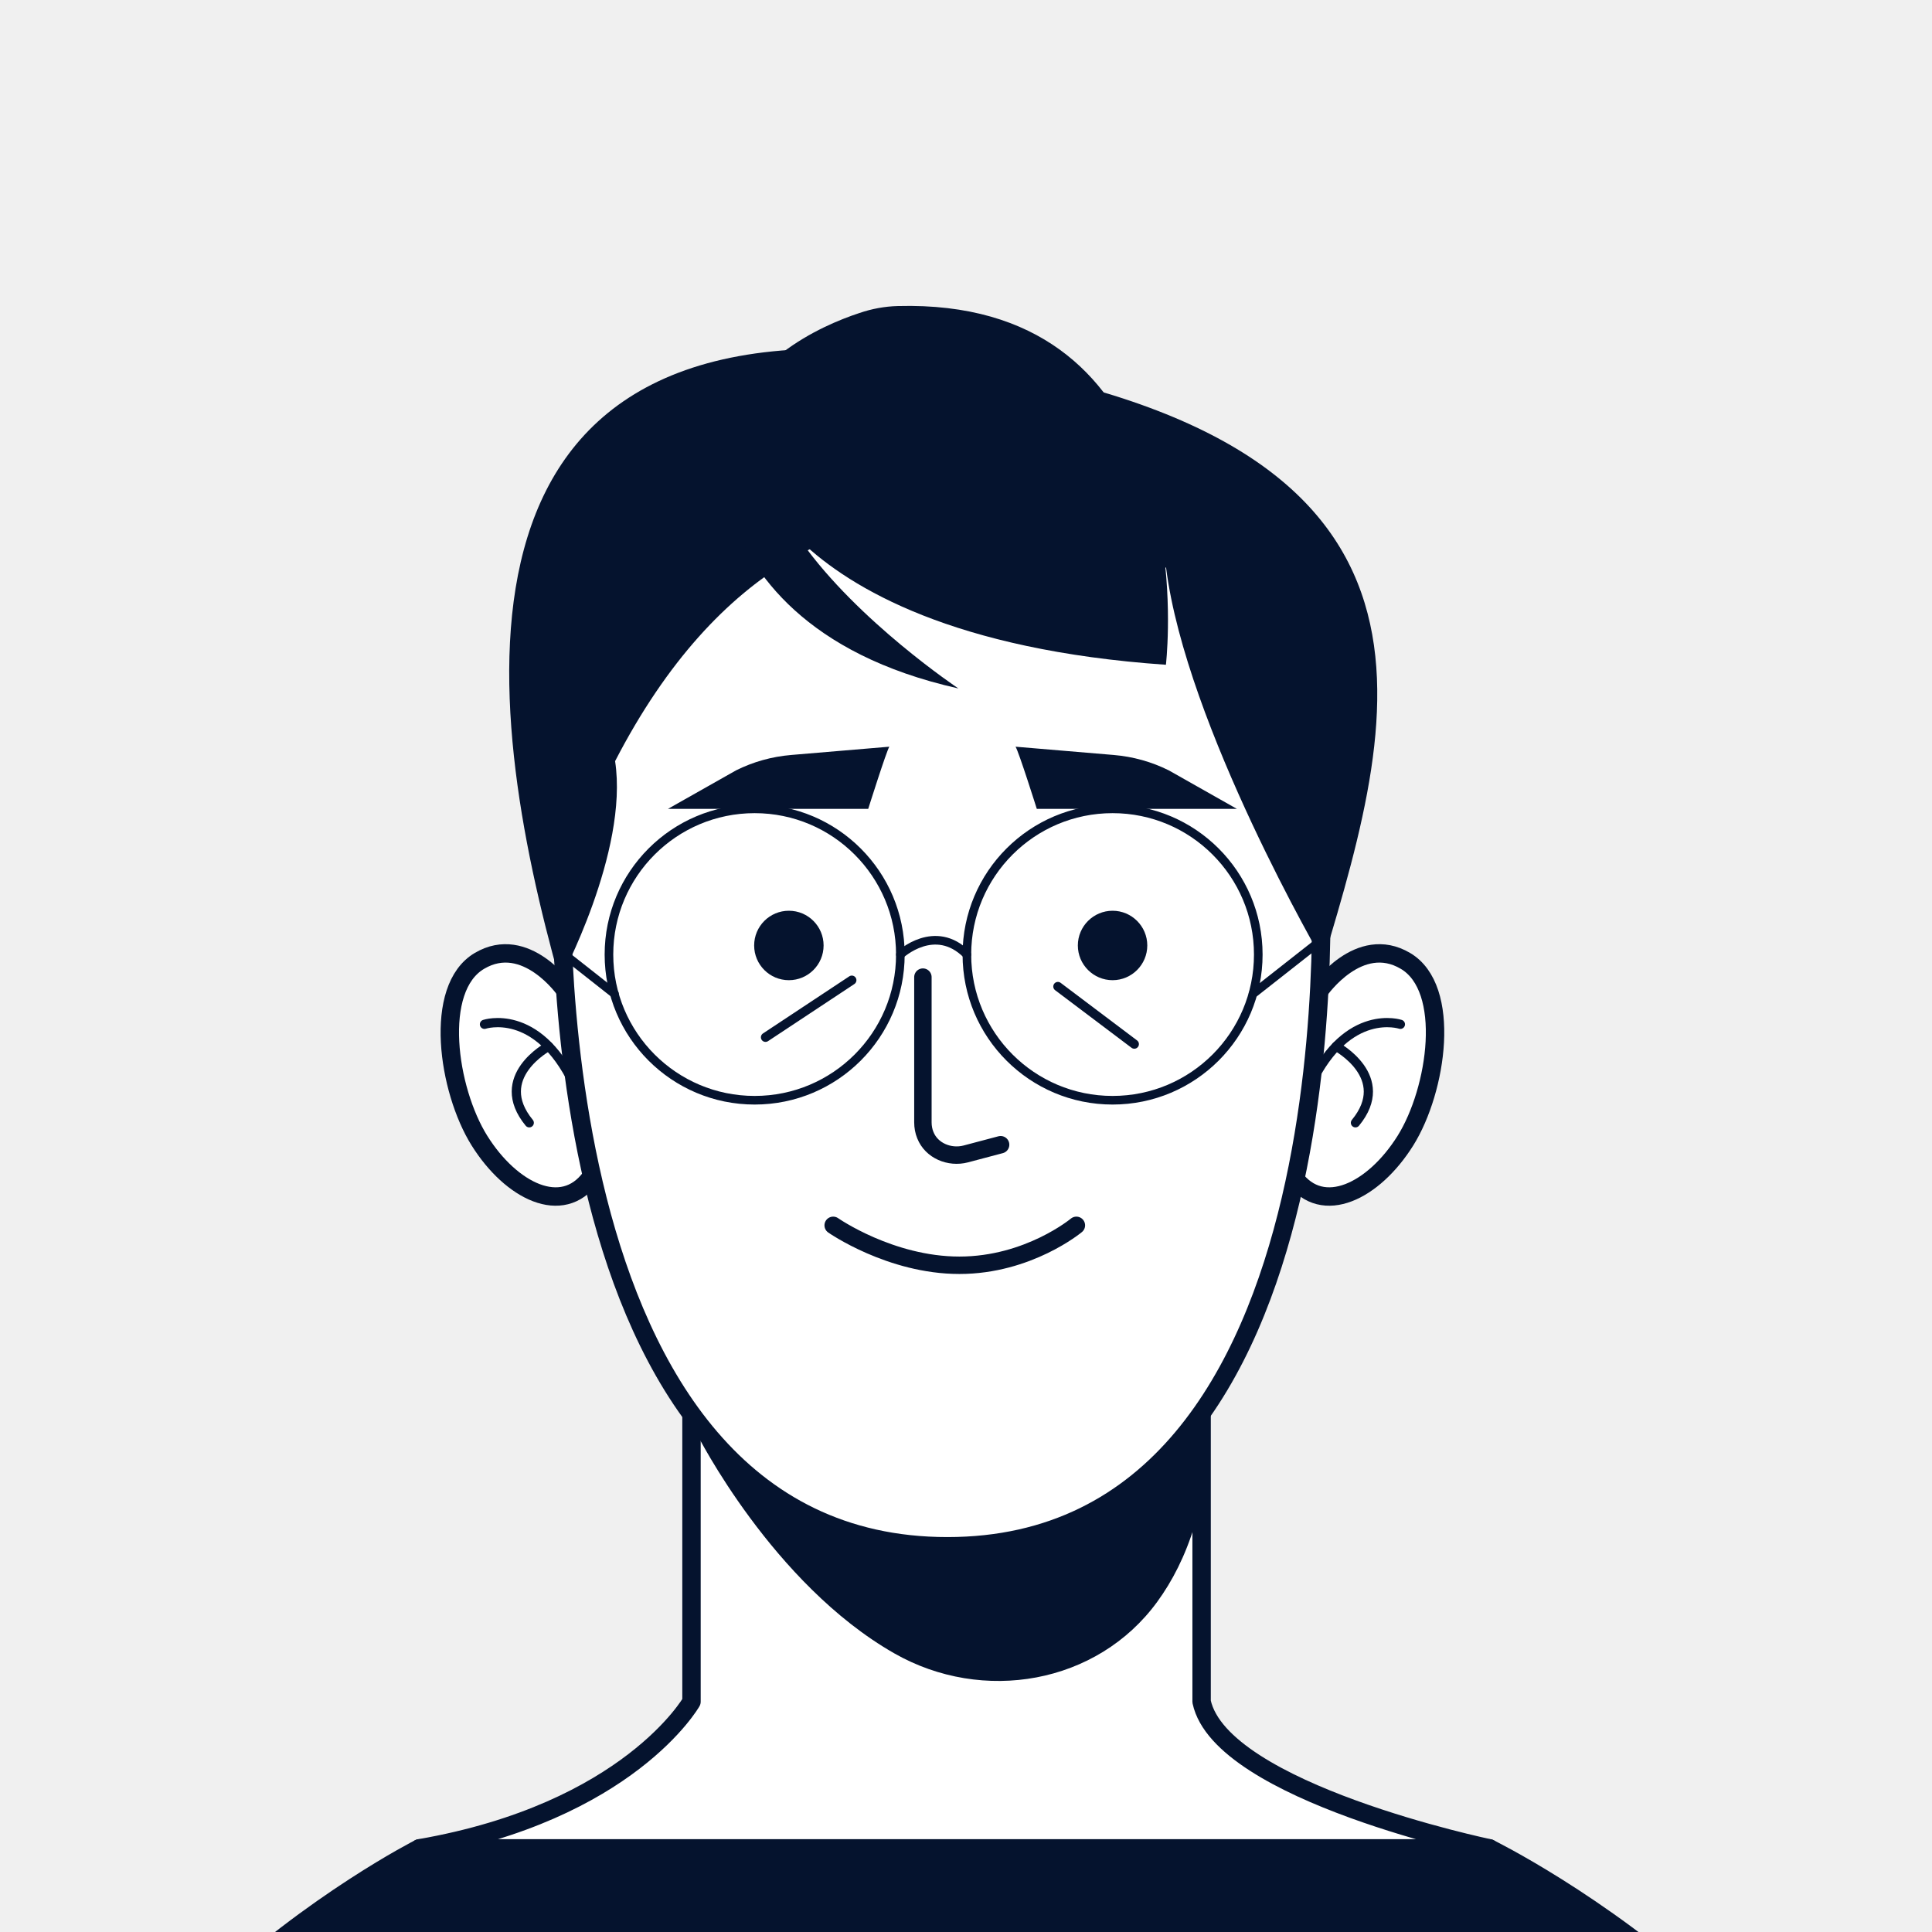
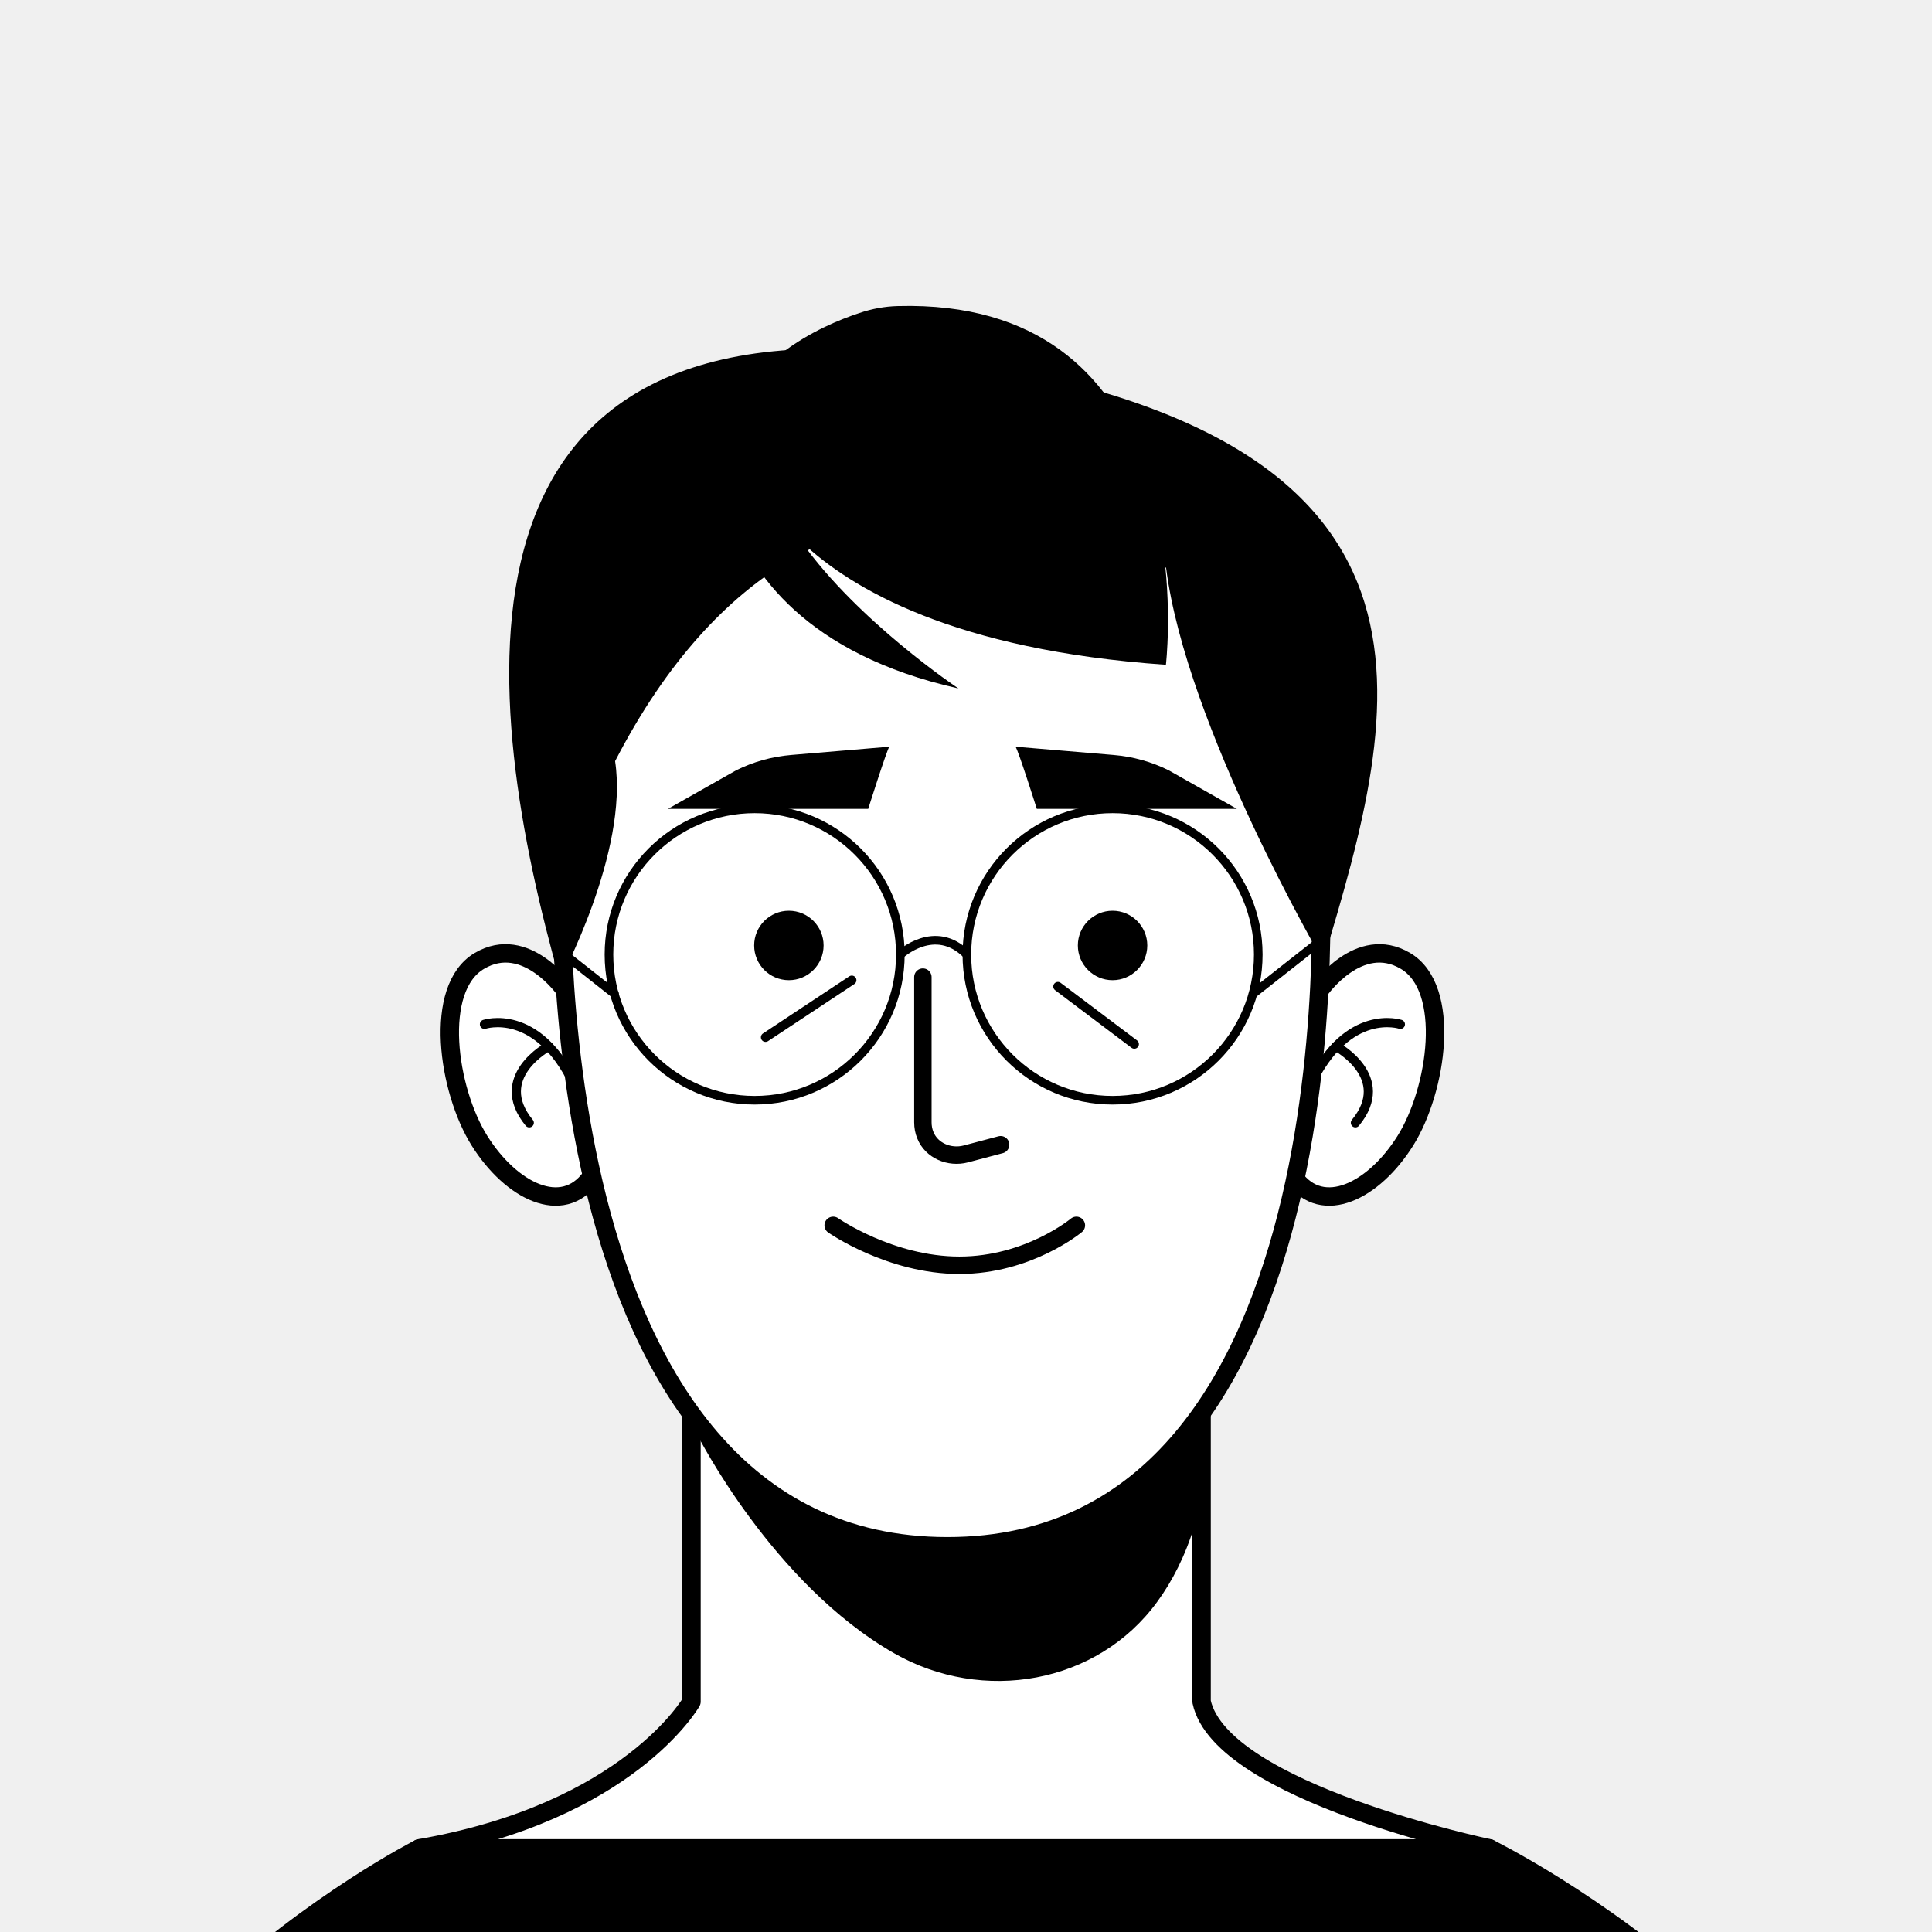
<svg xmlns="http://www.w3.org/2000/svg" width="120" height="120" viewBox="0 0 120 120" fill="none">
  <g clip-path="url(#clip0)">
-     <path d="M119.46 150.509C119.46 127.985 92.5 114.804 92.5 114.804H62.149H57.321H26.051C26.051 114.804 0 127.985 0 150.509" fill="#05132E" />
-     <path d="M119.46 150.509C119.46 127.985 92.5 114.804 92.5 114.804H62.149H57.321H26.051C26.051 114.804 0 127.985 0 150.509" stroke="#05132E" stroke-width="1.143" stroke-miterlimit="10" stroke-linecap="round" stroke-linejoin="round" />
-     <path d="M42.95 87.604V105.694C42.95 105.694 39.06 112.546 26.05 114.804H92.512C92.512 114.804 75.843 111.337 74.634 105.694V87.604" fill="white" />
-     <path d="M42.95 87.604V105.694C42.95 105.694 39.06 112.546 26.05 114.804H92.512C92.512 114.804 75.843 111.337 74.634 105.694V87.604" stroke="#05132E" stroke-width="1.143" stroke-miterlimit="10" stroke-linecap="round" stroke-linejoin="round" />
-     <path d="M43.303 89.098C43.303 89.098 47.979 98.38 55.547 102.693C61.039 105.827 68.144 104.608 71.873 99.498C73.737 96.949 75.148 93.2 75.148 87.687C75.148 87.687 69.091 95.669 60.062 96.042C51.022 96.415 43.303 89.098 43.303 89.098Z" fill="#05132E" />
-     <path d="M81.972 61.496C81.972 61.496 84.411 57.979 87.293 59.682C90.185 61.385 89.268 67.693 87.293 70.848C85.318 74.002 82.144 75.554 80.38 73.135" fill="white" />
-     <path d="M81.972 61.496C81.972 61.496 84.411 57.979 87.293 59.682C90.185 61.385 89.268 67.693 87.293 70.848C85.318 74.002 82.144 75.554 80.38 73.135" stroke="#05132E" stroke-width="1.143" stroke-miterlimit="10" />
-     <path d="M86.981 63.622C86.981 63.622 83.726 62.534 81.418 67.331Z" fill="white" />
-     <path d="M86.981 63.622C86.981 63.622 83.726 62.534 81.418 67.331" stroke="#05132E" stroke-width="0.572" stroke-miterlimit="10" stroke-linecap="round" stroke-linejoin="round" />
-     <path d="M82.989 64.993C82.989 64.993 86.537 66.887 84.189 69.739Z" fill="white" />
-     <path d="M82.989 64.993C82.989 64.993 86.537 66.887 84.189 69.739" stroke="#05132E" stroke-width="0.572" stroke-miterlimit="10" stroke-linecap="round" stroke-linejoin="round" />
-     <path d="M35.101 61.496C35.101 61.496 32.662 57.979 29.78 59.682C26.887 61.385 27.805 67.693 29.78 70.848C31.755 74.002 34.929 75.554 36.693 73.135" fill="white" />
-     <path d="M35.101 61.496C35.101 61.496 32.662 57.979 29.78 59.682C26.887 61.385 27.805 67.693 29.78 70.848C31.755 74.002 34.929 75.554 36.693 73.135" stroke="#05132E" stroke-width="1.143" stroke-miterlimit="10" />
+     <path d="M119.46 150.509C119.46 127.985 92.5 114.804 92.5 114.804H62.149H57.321H26.051C26.051 114.804 0 127.985 0 150.509" fill="black" />
+     <path d="M119.46 150.509C119.46 127.985 92.5 114.804 92.5 114.804H62.149H57.321H26.051C26.051 114.804 0 127.985 0 150.509" stroke="black" stroke-width="1.143" stroke-miterlimit="10" stroke-linecap="round" stroke-linejoin="round" />
+     <path d="M42.95 87.604V105.694C42.95 105.694 39.059 112.546 26.049 114.804H92.511C92.511 114.804 75.843 111.337 74.633 105.694V87.604" fill="white" />
+     <path d="M42.95 87.604V105.694C42.95 105.694 39.059 112.546 26.049 114.804H92.511C92.511 114.804 75.843 111.337 74.633 105.694V87.604" stroke="black" stroke-width="1.143" stroke-miterlimit="10" stroke-linecap="round" stroke-linejoin="round" />
+     <path d="M43.302 89.098C43.302 89.098 47.978 98.38 55.547 102.693C61.039 105.827 68.144 104.608 71.872 99.498C73.737 96.949 75.147 93.2 75.147 87.687C75.147 87.687 69.091 95.669 60.061 96.042C51.022 96.415 43.302 89.098 43.302 89.098Z" fill="black" />
+     <path d="M81.972 61.496C81.972 61.496 84.411 57.979 87.293 59.682C90.185 61.385 89.268 67.693 87.293 70.848C85.318 74.002 82.143 75.554 80.38 73.135" fill="white" />
+     <path d="M81.972 61.496C81.972 61.496 84.411 57.979 87.293 59.682C90.185 61.385 89.268 67.693 87.293 70.848C85.318 74.002 82.143 75.554 80.38 73.135" stroke="black" stroke-width="1.143" stroke-miterlimit="10" />
+     <path d="M86.98 63.622C86.98 63.622 83.725 62.534 81.417 67.331Z" fill="white" />
+     <path d="M86.98 63.622C86.98 63.622 83.725 62.534 81.417 67.331" stroke="black" stroke-width="0.572" stroke-miterlimit="10" stroke-linecap="round" stroke-linejoin="round" />
+     <path d="M82.989 64.993C82.989 64.993 86.536 66.887 84.188 69.739Z" fill="white" />
+     <path d="M82.989 64.993C82.989 64.993 86.536 66.887 84.188 69.739" stroke="black" stroke-width="0.572" stroke-miterlimit="10" stroke-linecap="round" stroke-linejoin="round" />
+     <path d="M35.1 61.496C35.1 61.496 32.662 57.979 29.779 59.682C26.887 61.385 27.804 67.693 29.779 70.848C31.755 74.002 34.929 75.554 36.693 73.135" fill="white" />
+     <path d="M35.1 61.496C35.1 61.496 32.662 57.979 29.779 59.682C26.887 61.385 27.804 67.693 29.779 70.848C31.755 74.002 34.929 75.554 36.693 73.135" stroke="black" stroke-width="1.143" stroke-miterlimit="10" />
    <path d="M30.091 63.622C30.091 63.622 33.346 62.534 35.654 67.331Z" fill="white" />
-     <path d="M30.091 63.622C30.091 63.622 33.346 62.534 35.654 67.331" stroke="#05132E" stroke-width="0.572" stroke-miterlimit="10" stroke-linecap="round" stroke-linejoin="round" />
-     <path d="M34.072 64.993C34.072 64.993 30.524 66.887 32.873 69.739Z" fill="white" />
-     <path d="M34.072 64.993C34.072 64.993 30.524 66.887 32.873 69.739" stroke="#05132E" stroke-width="0.572" stroke-miterlimit="10" stroke-linecap="round" stroke-linejoin="round" />
-     <path d="M81.972 53.011C81.972 53.011 84.864 96.042 58.843 96.042C32.823 96.042 34.919 53.011 34.919 53.011C34.919 53.011 33.66 27.413 59.73 27.413C83.997 27.413 81.972 53.011 81.972 53.011Z" fill="white" stroke="#05132E" stroke-width="1.143" stroke-miterlimit="10" />
-     <path d="M57.323 60.69V69.709C57.323 69.991 57.374 70.263 57.474 70.505C57.857 71.472 58.976 71.936 59.984 71.674L62.15 71.1" stroke="#05132E" stroke-width="1.082" stroke-miterlimit="10" stroke-linecap="round" stroke-linejoin="round" />
-     <path d="M55.237 46.379C55.056 46.662 53.927 50.239 53.927 50.239H41.491L45.714 47.851C46.782 47.317 47.941 46.994 49.14 46.893L55.237 46.379Z" fill="#05132E" />
-     <path d="M63.077 46.379C63.269 46.662 64.397 50.239 64.397 50.239H76.823L72.6 47.851C71.532 47.317 70.373 46.994 69.174 46.893L63.077 46.379Z" fill="#05132E" />
-     <path d="M48.998 60.881C50.19 60.881 51.155 59.916 51.155 58.724C51.155 57.533 50.19 56.568 48.998 56.568C47.807 56.568 46.842 57.533 46.842 58.724C46.842 59.916 47.807 60.881 48.998 60.881Z" fill="#05132E" />
-     <path d="M71.26 58.724C71.26 59.914 70.293 60.881 69.104 60.881C67.915 60.881 66.947 59.914 66.947 58.724C66.947 57.535 67.915 56.568 69.104 56.568C70.293 56.568 71.26 57.535 71.26 58.724Z" fill="#05132E" />
-     <path d="M52.908 60.881L47.547 64.428" stroke="#05132E" stroke-width="0.572" stroke-miterlimit="10" stroke-linecap="round" stroke-linejoin="round" />
-     <path d="M65.707 61.274L70.454 64.852" stroke="#05132E" stroke-width="0.572" stroke-miterlimit="10" stroke-linecap="round" stroke-linejoin="round" />
-     <path d="M51.75 76.108C51.75 76.108 55.297 78.588 59.59 78.588C63.883 78.588 66.856 76.108 66.856 76.108" stroke="#05132E" stroke-width="1.082" stroke-miterlimit="10" stroke-linecap="round" stroke-linejoin="round" />
-     <path d="M46.873 68.338C51.871 68.338 55.923 64.287 55.923 59.289C55.923 54.291 51.871 50.239 46.873 50.239C41.875 50.239 37.823 54.291 37.823 59.289C37.823 64.287 41.875 68.338 46.873 68.338Z" stroke="#05132E" stroke-width="0.535" stroke-miterlimit="10" stroke-linecap="round" stroke-linejoin="round" />
-     <path d="M69.104 68.338C74.102 68.338 78.154 64.287 78.154 59.289C78.154 54.291 74.102 50.239 69.104 50.239C64.106 50.239 60.055 54.291 60.055 59.289C60.055 64.287 64.106 68.338 69.104 68.338Z" stroke="#05132E" stroke-width="0.535" stroke-miterlimit="10" stroke-linecap="round" stroke-linejoin="round" />
-     <path d="M55.923 59.289C55.923 59.289 58.069 57.293 60.055 59.289" stroke="#05132E" stroke-width="0.535" stroke-miterlimit="10" stroke-linecap="round" stroke-linejoin="round" />
-     <path d="M38.166 61.727L34.981 59.218" stroke="#05132E" stroke-width="0.535" stroke-miterlimit="10" stroke-linecap="round" stroke-linejoin="round" />
-     <path d="M77.831 61.727L82.074 58.392" stroke="#05132E" stroke-width="0.535" stroke-miterlimit="10" stroke-linecap="round" stroke-linejoin="round" />
-     <path d="M58.441 22.213C26.334 17.507 29.951 43.779 34.769 60.881C34.769 60.881 39.062 52.91 38.205 47.276C51.155 22.213 72.348 35.314 72.428 35.264C73.668 45.099 82.184 59.692 82.184 59.692C86.981 43.779 91.606 27.071 58.441 22.213Z" fill="#05132E" />
-     <path d="M70.804 28.391C68.789 23.342 64.556 18.777 55.769 19.009C54.952 19.029 54.146 19.18 53.38 19.442C50.931 20.248 45.933 22.495 44.794 27.554L45.368 31.938C46.608 35.526 50.034 40.635 59.527 42.761C59.527 42.761 53.289 38.599 49.782 33.651C52.836 36.554 59.276 40.383 72.417 41.29C72.417 41.29 72.83 37.793 72.175 33.581L70.804 28.391Z" fill="#05132E" />
+     <path d="M30.091 63.622C30.091 63.622 33.346 62.534 35.654 67.331" stroke="black" stroke-width="0.572" stroke-miterlimit="10" stroke-linecap="round" stroke-linejoin="round" />
+     <path d="M34.072 64.993C34.072 64.993 30.525 66.887 32.873 69.739Z" fill="white" />
+     <path d="M34.072 64.993C34.072 64.993 30.525 66.887 32.873 69.739" stroke="black" stroke-width="0.572" stroke-miterlimit="10" stroke-linecap="round" stroke-linejoin="round" />
+     <path d="M81.971 53.011C81.971 53.011 84.864 96.042 58.843 96.042C32.823 96.042 34.919 53.011 34.919 53.011C34.919 53.011 33.659 27.413 59.73 27.413C83.997 27.413 81.971 53.011 81.971 53.011Z" fill="white" stroke="black" stroke-width="1.143" stroke-miterlimit="10" />
+     <path d="M57.322 60.69V69.709C57.322 69.991 57.373 70.263 57.474 70.505C57.857 71.472 58.975 71.936 59.983 71.674L62.15 71.1" stroke="black" stroke-width="1.082" stroke-miterlimit="10" stroke-linecap="round" stroke-linejoin="round" />
+     <path d="M55.237 46.379C55.055 46.662 53.927 50.239 53.927 50.239H41.491L45.714 47.851C46.782 47.317 47.941 46.994 49.14 46.893L55.237 46.379Z" fill="black" />
+     <path d="M63.077 46.379C63.268 46.662 64.397 50.239 64.397 50.239H76.823L72.6 47.851C71.532 47.317 70.373 46.994 69.174 46.893L63.077 46.379Z" fill="black" />
+     <path d="M48.998 60.881C50.189 60.881 51.155 59.916 51.155 58.724C51.155 57.533 50.189 56.568 48.998 56.568C47.807 56.568 46.842 57.533 46.842 58.724C46.842 59.916 47.807 60.881 48.998 60.881Z" fill="black" />
+     <path d="M71.26 58.724C71.26 59.914 70.292 60.881 69.103 60.881C67.914 60.881 66.947 59.914 66.947 58.724C66.947 57.535 67.914 56.568 69.103 56.568C70.292 56.568 71.26 57.535 71.26 58.724Z" fill="black" />
+     <path d="M52.908 60.881L47.547 64.428" stroke="black" stroke-width="0.572" stroke-miterlimit="10" stroke-linecap="round" stroke-linejoin="round" />
+     <path d="M65.707 61.274L70.454 64.852" stroke="black" stroke-width="0.572" stroke-miterlimit="10" stroke-linecap="round" stroke-linejoin="round" />
+     <path d="M51.75 76.108C51.75 76.108 55.297 78.588 59.59 78.588C63.883 78.588 66.856 76.108 66.856 76.108" stroke="black" stroke-width="1.082" stroke-miterlimit="10" stroke-linecap="round" stroke-linejoin="round" />
+     <path d="M46.873 68.338C51.871 68.338 55.922 64.287 55.922 59.289C55.922 54.291 51.871 50.239 46.873 50.239C41.875 50.239 37.823 54.291 37.823 59.289C37.823 64.287 41.875 68.338 46.873 68.338Z" stroke="black" stroke-width="0.535" stroke-miterlimit="10" stroke-linecap="round" stroke-linejoin="round" />
+     <path d="M69.104 68.338C74.102 68.338 78.154 64.287 78.154 59.289C78.154 54.291 74.102 50.239 69.104 50.239C64.106 50.239 60.054 54.291 60.054 59.289C60.054 64.287 64.106 68.338 69.104 68.338Z" stroke="black" stroke-width="0.535" stroke-miterlimit="10" stroke-linecap="round" stroke-linejoin="round" />
+     <path d="M55.922 59.289C55.922 59.289 58.069 57.293 60.054 59.289" stroke="black" stroke-width="0.535" stroke-miterlimit="10" stroke-linecap="round" stroke-linejoin="round" />
+     <path d="M38.166 61.727L34.981 59.218" stroke="black" stroke-width="0.535" stroke-miterlimit="10" stroke-linecap="round" stroke-linejoin="round" />
+     <path d="M77.831 61.727L82.073 58.392" stroke="black" stroke-width="0.535" stroke-miterlimit="10" stroke-linecap="round" stroke-linejoin="round" />
+     <path d="M58.44 22.213C26.333 17.507 29.951 43.779 34.768 60.881C34.768 60.881 39.061 52.91 38.205 47.276C51.154 22.213 72.347 35.314 72.428 35.264C73.668 45.099 82.183 59.692 82.183 59.692C86.98 43.779 91.606 27.071 58.44 22.213Z" fill="black" />
+     <path d="M70.805 28.391C68.789 23.342 64.556 18.777 55.769 19.009C54.952 19.029 54.146 19.18 53.38 19.442C50.931 20.248 45.933 22.495 44.794 27.554L45.369 31.938C46.608 35.526 50.035 40.635 59.528 42.761C59.528 42.761 53.29 38.599 49.783 33.651C52.836 36.554 59.276 40.383 72.417 41.29C72.417 41.29 72.83 37.793 72.175 33.581L70.805 28.391Z" fill="black" />
  </g>
  <defs>
    <clipPath id="clip0">
      <rect width="120" height="120" fill="white" />
    </clipPath>
  </defs>
</svg>
